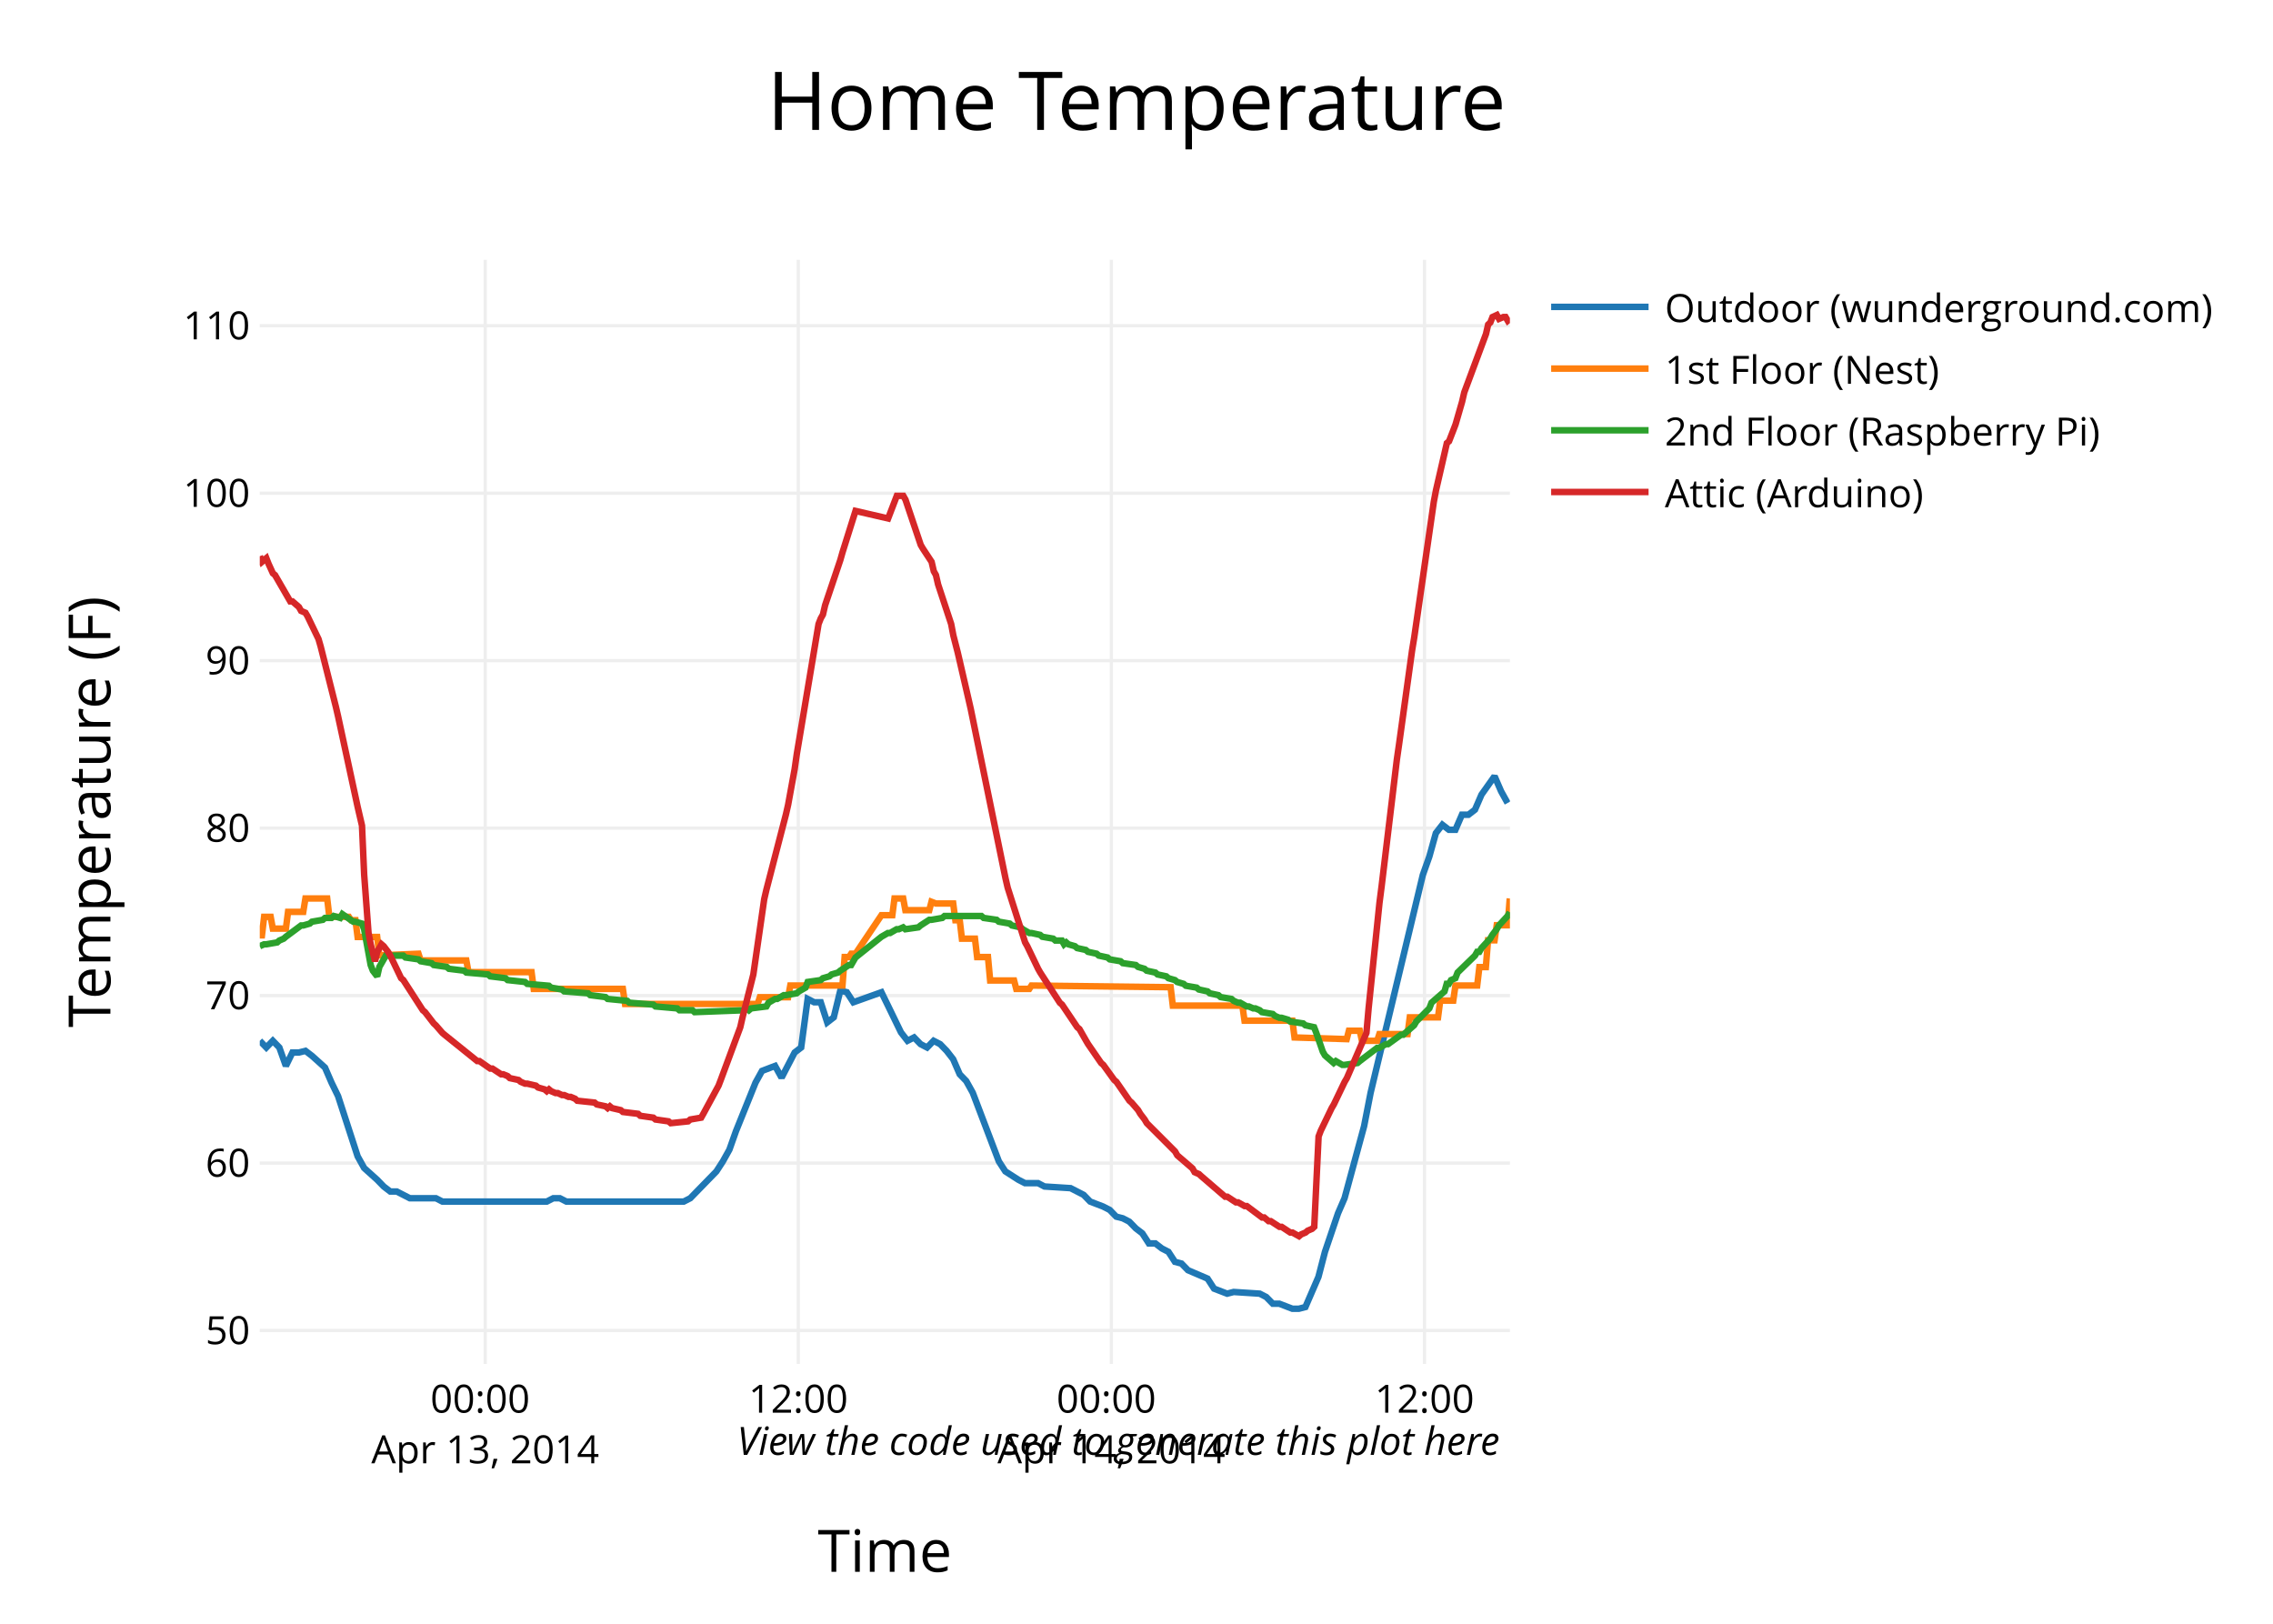
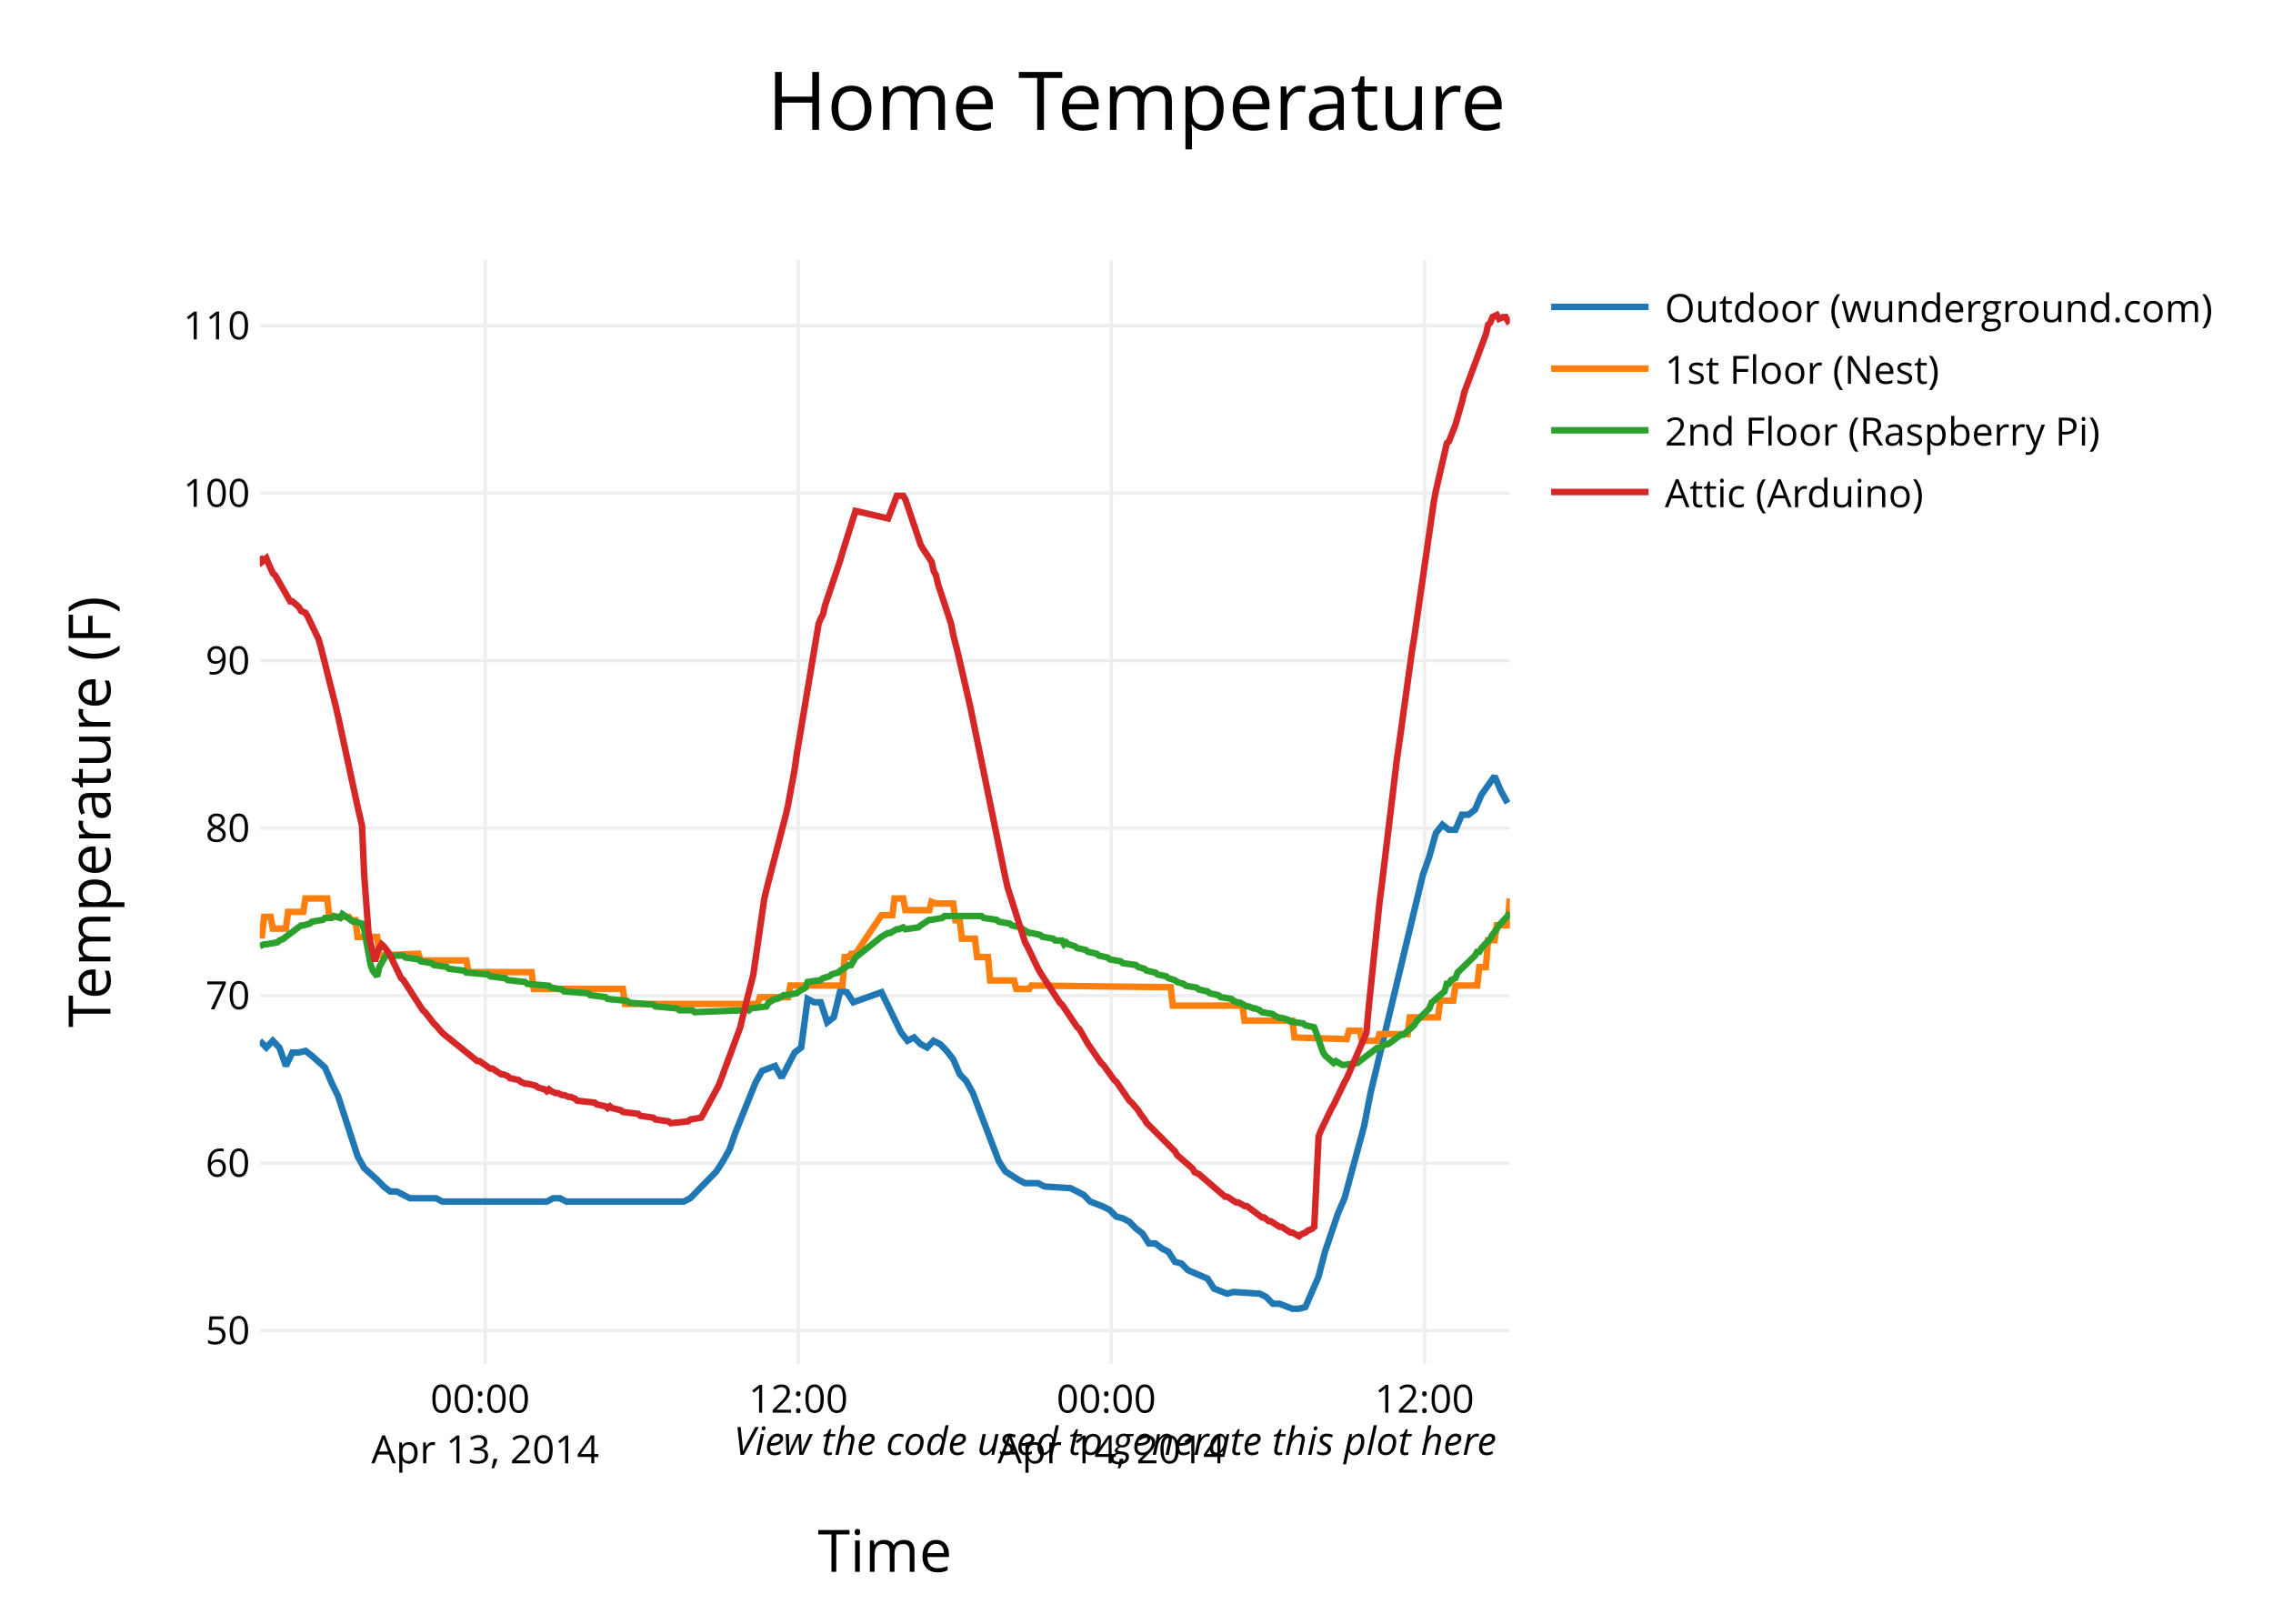
- <svg xmlns="http://www.w3.org/2000/svg" xmlns:xlink="http://www.w3.org/1999/xlink" class="main-svg" width="700" height="500" viewBox="0 0 700 500">
+ <svg xmlns="http://www.w3.org/2000/svg" xmlns:xlink="http://www.w3.org/1999/xlink" class="main-svg" width="700" height="500" style="" viewBox="0 0 700 500">
  <rect x="0" y="0" width="700" height="500" style="fill: rgb(255, 255, 255); fill-opacity: 1;" />
-   <defs id="defs-3b6919">
+   <defs id="defs-5525fb">
    <g class="clips">
-       <clipPath id="clip3b6919xyplot" class="plotclip">
+       <clipPath id="clip5525fbxyplot" class="plotclip">
        <rect width="385" height="340" />
      </clipPath>
-       <clipPath class="axesclip" id="clip3b6919x">
+       <clipPath class="axesclip" id="clip5525fbx">
        <rect x="80" y="0" width="385" height="500" />
      </clipPath>
-       <clipPath class="axesclip" id="clip3b6919y">
+       <clipPath class="axesclip" id="clip5525fby">
        <rect x="0" y="80" width="700" height="340" />
      </clipPath>
-       <clipPath class="axesclip" id="clip3b6919xy">
+       <clipPath class="axesclip" id="clip5525fbxy">
        <rect x="80" y="80" width="385" height="340" />
      </clipPath>
    </g>
    <g class="gradients" />
  </defs>
  <g class="bglayer" />
  <g class="layer-below">
    <g class="imagelayer" />
    <g class="shapelayer" />
  </g>
  <g class="cartesianlayer">
    <g class="subplot xy">
      <g class="layer-subplot">
        <g class="shapelayer" />
        <g class="imagelayer" />
      </g>
      <g class="gridlayer">
        <g class="x">
          <path class="xgrid crisp" transform="translate(149.43,0)" d="M0,80v340" style="stroke: rgb(238, 238, 238); stroke-opacity: 1; stroke-width: 1px;" />
          <path class="xgrid crisp" transform="translate(245.84,0)" d="M0,80v340" style="stroke: rgb(238, 238, 238); stroke-opacity: 1; stroke-width: 1px;" />
          <path class="xgrid crisp" transform="translate(342.26,0)" d="M0,80v340" style="stroke: rgb(238, 238, 238); stroke-opacity: 1; stroke-width: 1px;" />
          <path class="xgrid crisp" transform="translate(438.68,0)" d="M0,80v340" style="stroke: rgb(238, 238, 238); stroke-opacity: 1; stroke-width: 1px;" />
        </g>
        <g class="y">
          <path class="ygrid crisp" transform="translate(0,409.7)" d="M80,0h385" style="stroke: rgb(238, 238, 238); stroke-opacity: 1; stroke-width: 1px;" />
          <path class="ygrid crisp" transform="translate(0,358.14)" d="M80,0h385" style="stroke: rgb(238, 238, 238); stroke-opacity: 1; stroke-width: 1px;" />
          <path class="ygrid crisp" transform="translate(0,306.57)" d="M80,0h385" style="stroke: rgb(238, 238, 238); stroke-opacity: 1; stroke-width: 1px;" />
          <path class="ygrid crisp" transform="translate(0,255)" d="M80,0h385" style="stroke: rgb(238, 238, 238); stroke-opacity: 1; stroke-width: 1px;" />
          <path class="ygrid crisp" transform="translate(0,203.43)" d="M80,0h385" style="stroke: rgb(238, 238, 238); stroke-opacity: 1; stroke-width: 1px;" />
          <path class="ygrid crisp" transform="translate(0,151.87)" d="M80,0h385" style="stroke: rgb(238, 238, 238); stroke-opacity: 1; stroke-width: 1px;" />
          <path class="ygrid crisp" transform="translate(0,100.3)" d="M80,0h385" style="stroke: rgb(238, 238, 238); stroke-opacity: 1; stroke-width: 1px;" />
        </g>
      </g>
      <g class="zerolinelayer" />
      <path class="xlines-below" />
      <path class="ylines-below" />
      <g class="overlines-below" />
      <g class="xaxislayer-below" />
      <g class="yaxislayer-below" />
      <g class="overaxes-below" />
-       <g class="plot" transform="translate(80, 80)" clip-path="url('#clip3b6919xyplot')">
+       <g class="plot" transform="translate(80, 80)" clip-path="url('#clip5525fbxyplot')">
        <g class="scatterlayer mlayer">
-           <g class="trace scatter traced0f268" style="stroke-miterlimit: 2; opacity: 1;">
+           <g class="trace scatter tracedata0" style="stroke-miterlimit: 2; opacity: 1;">
            <g class="fills" />
            <g class="errorbars" />
            <g class="lines">
              <path class="js-line" d="M0.01,240.49L2.02,242.56L4.02,240.49L6.03,242.56L8.04,248.23L10.05,244.1L12.06,244.1L14.07,243.59L16.08,245.13L20.09,248.74L22.1,253.38L24.11,257.51L26.12,263.7L30.14,276.07L32.15,279.68L36.16,283.29L38.17,285.36L40.18,286.9L42.19,286.9L46.21,288.97L48.22,288.97L54.24,288.97L56.25,290L88.39,290L90.4,288.97L92.41,288.97L94.42,290L130.57,290L132.58,288.97L140.62,280.71L142.62,277.62L144.63,274.01L146.64,268.34L152.67,253.38L154.67,249.77L158.69,248.23L160.7,251.84L164.72,244.1L166.73,242.56L168.73,227.6L170.74,228.63L172.75,228.63L174.76,234.82L176.77,233.27L178.78,225.02L180.79,225.54L182.8,228.63L191.45,225.54L193.46,229.66L197.47,237.91L199.48,240.49L201.5,239.46L203.5,241.52L205.51,242.56L207.52,240.49L209.53,241.52L211.54,243.59L213.54,246.16L215.56,250.81L217.56,252.87L219.57,256.48L227.61,277.62L229.61,280.71L233.63,283.29L235.64,284.32L239.66,284.32L241.67,285.36L249.7,285.87L251.71,286.9L253.72,287.93L255.73,290L259.74,291.54L261.76,292.58L263.76,294.64L265.77,295.15L267.78,296.19L269.79,298.25L271.8,299.79L273.81,302.89L275.81,302.89L277.82,304.44L279.83,305.47L281.84,308.56L283.85,309.08L285.86,311.14L291.88,313.72L293.89,316.81L297.91,318.36L299.92,317.84L307.96,318.36L309.96,319.39L311.97,321.45L313.98,321.45L318,323L320.01,323L322.01,322.48L324.02,317.84L326.03,313.2L328.04,305.47L332.06,293.61L334.07,288.97L340.09,266.79L342.1,256.48L358.17,189.44L360.18,183.77L362.19,176.55L364.2,173.97L366.21,175.52L368.21,175.52L370.22,170.88L372.23,170.88L374.24,169.33L376.25,164.69L380.27,159.02L382.28,163.66L384.28,167.27" style="vector-effect: non-scaling-stroke; fill: none; stroke: rgb(31, 119, 180); stroke-opacity: 1; stroke-width: 2px; opacity: 1;" />
            </g>
            <g class="points" />
            <g class="text" />
          </g>
-           <g class="trace scatter tracecaa673" style="stroke-miterlimit: 2; opacity: 1;">
+           <g class="trace scatter tracedata1" style="stroke-miterlimit: 2; opacity: 1;">
            <g class="fills" />
            <g class="errorbars" />
            <g class="lines">
              <path class="js-line" d="M0,208.01L0.67,208.01L1.34,202.33L3.35,202.33L4.02,205.94L8.04,205.94L8.71,200.79L13.39,200.79L14.06,196.66L20.76,196.66L21.43,202.33L27.45,202.33L28.13,203.36L29.47,203.36L30.13,208.52L36.16,208.52L36.83,214.19L48.88,213.68L49.55,215.74L63.61,215.74L64.28,219.35L83.7,219.35L84.37,224.51L111.82,224.51L112.49,229.15L153.33,229.15L154,227.08L162.71,227.08L163.38,223.48L179.45,223.48L180.12,214.71L181.46,214.71L182.13,213.68L183.47,213.68L191.45,201.82L194.8,201.82L195.47,196.66L198.15,196.66L198.82,200.27L206.19,200.27L206.86,197.69L208.19,198.21L208.86,198.21L213.55,198.21L214.22,203.36L215.56,203.36L216.23,209.04L220.25,209.04L220.92,214.71L224.26,214.71L224.93,221.93L232.3,221.93L232.97,224.51L236.99,224.51L237.66,223.48L280.51,223.99L281.18,229.66L302.6,229.66L303.27,234.3L318,234.3L318.67,239.46L334.74,239.98L335.41,237.4L338.76,237.4L339.43,240.49L344.12,240.49L344.79,238.43L353.49,238.43L354.16,233.27L362.86,233.27L363.53,228.12L367.55,228.12L368.22,223.48L374.92,223.48L375.59,217.8L377.59,217.8L378.26,209.55L380.27,209.55L380.94,204.91L384.29,204.91L384.96,196.66" style="vector-effect: non-scaling-stroke; fill: none; stroke: rgb(255, 127, 14); stroke-opacity: 1; stroke-width: 2px; opacity: 1;" />
            </g>
            <g class="points" />
            <g class="text" />
          </g>
-           <g class="trace scatter tracee0e302" style="stroke-miterlimit: 2; opacity: 1;">
+           <g class="trace scatter tracedata2" style="stroke-miterlimit: 2; opacity: 1;">
            <g class="fills" />
            <g class="errorbars" />
            <g class="lines">
              <path class="js-line" d="M0,211.36L1.34,210.78L2.01,210.78L5.36,210.2L6.03,209.62L7.37,209.04L8.03,208.46L12.72,204.98L13.39,204.98L15.4,204.4L16.07,203.82L19.42,203.24L20.09,202.66L22.1,202.66L22.77,202.07L24.77,202.66L25.44,201.5L28.79,203.82L29.46,203.82L31.47,204.4L32.14,206.14L34.15,217.16L34.82,218.9L36.16,220.64L36.83,217.74L38.83,214.26L39.5,214.26L44.19,214.26L44.86,214.84L48.88,215.42L49.55,216L52.9,216.58L53.57,217.16L57.58,217.74L58.25,218.32L62.94,218.9L63.61,219.48L70.3,220.06L70.97,220.64L75.66,221.22L76.33,221.8L81.69,222.38L82.36,222.96L89.05,223.54L89.72,224.12L93.07,224.7L93.74,225.28L101.1,225.86L101.77,226.44L106.46,227.03L107.13,227.6L113.16,228.19L113.83,228.76L121.19,229.35L121.86,229.92L128.56,230.51L129.23,231.08L133.24,231.08L133.91,231.67L149.31,231.08L149.98,230.51L150.65,231.08L151.32,230.51L156.01,229.92L156.68,228.76L158.69,227.6L159.36,227.6L161.37,226.44L162.03,226.44L165.38,225.86L166.05,225.28L168.06,224.12L168.73,222.38L172.75,221.8L173.42,221.22L175.43,220.64L176.1,220.06L178.1,219.48L178.77,218.9L181.45,217.16L182.12,217.16L183.46,214.84L191.44,208.46L193.46,207.3L194.12,207.3L196.13,206.14L196.8,206.14L198.14,205.56L198.81,206.14L202.83,205.56L203.5,204.98L206.18,203.24L206.85,203.24L210.19,202.66L210.86,202.07L222.25,202.07L222.92,202.66L226.93,203.24L227.6,203.82L230.95,204.4L231.62,204.98L234.3,205.56L234.97,206.14L236.98,207.3L237.65,207.3L240.32,207.88L240.99,208.46L244.34,209.04L245.01,209.62L247.02,209.62L247.69,210.78L248.36,210.2L249.03,210.78L251.04,211.36L251.71,211.94L254.39,212.52L255.06,213.1L257.73,213.68L258.4,214.26L261.08,214.84L261.75,215.42L265.1,216L265.77,216.58L269.79,217.16L270.46,217.74L272.46,218.32L273.13,218.9L275.81,219.48L276.48,220.06L279.16,220.64L279.83,221.22L281.84,221.8L282.51,222.38L284.52,222.96L285.19,223.54L288.53,224.12L289.2,224.7L291.88,225.28L292.55,225.86L295.23,226.44L295.9,227.03L299.25,227.6L299.92,228.19L301.26,228.76L301.93,228.76L303.94,229.92L304.6,229.92L305.94,230.51L306.61,230.51L307.95,231.08L308.62,231.67L311.97,232.24L312.64,232.83L313.98,233.4L314.65,233.4L316.66,233.99L317.32,234.56L321.34,235.15L322.01,235.72L324.69,236.31L325.36,238.04L327.37,243.84L328.04,245L330.72,247.33L331.39,246.75L333.39,247.91L334.07,247.91L338.08,247.33L338.75,246.75L344.11,242.68L344.78,242.68L346.79,241.52L347.46,241.52L351.47,238.63L352.14,238.63L355.49,235.72L356.16,234.56L360.18,230.51L360.85,228.76L364.86,225.28L365.53,222.96L366.2,222.96L366.87,221.8L368.21,221.22L368.88,219.48L374.24,214.26L374.91,213.1L375.58,213.1L376.25,211.94L378.92,209.04L379.59,207.88L380.93,206.14L381.6,204.98L384.28,202.07L384.95,200.91" style="vector-effect: non-scaling-stroke; fill: none; stroke: rgb(44, 160, 44); stroke-opacity: 1; stroke-width: 2px; opacity: 1;" />
            </g>
            <g class="points" />
            <g class="text" />
          </g>
-           <g class="trace scatter trace7cffd9" style="stroke-miterlimit: 2; opacity: 1;">
+           <g class="trace scatter tracedata3" style="stroke-miterlimit: 2; opacity: 1;">
            <g class="fills" />
            <g class="errorbars" />
            <g class="lines">
              <path class="js-line" d="M0.01,91.26L0.68,93.01L1.35,92.44L2.02,91.88L2.69,93.58L4.03,96.52L4.7,97.08L9.38,105.18L10.05,105.18L12.06,106.93L12.73,108.12L14.07,108.69L14.74,109.82L18.09,116.78L18.76,119.1L23.44,137.67L24.11,140.56L30.14,168.45L30.81,171.34L31.48,174.23L32.15,189.34L33.49,207.28L34.16,210.79L35.5,216L36.17,213.11L37.5,210.79L38.17,211.36L39.51,213.11L40.18,214.24L43.53,221.21L44.2,221.77L50.23,231.11L50.9,231.67L53.57,235.13L54.24,235.75L56.25,238.07L56.92,238.64L66.97,246.73L67.64,246.73L70.98,249.05L71.65,249.05L74.33,250.81L75,250.81L76.34,251.37L77.01,251.99L79.69,252.56L80.36,253.13L81.7,253.69L82.37,253.69L85.04,254.31L85.71,254.88L87.72,255.45L88.39,256.01L89.06,255.45L89.73,256.01L91.07,256.58L91.74,256.58L93.08,257.2L93.75,257.2L95.09,257.77L95.76,257.77L97.1,258.33L97.77,258.95L103.12,259.52L103.79,260.09L106.47,260.66L107.14,261.22L107.81,260.66L108.48,261.22L111.16,261.84L111.83,262.41L116.51,262.98L117.18,263.59L121.2,264.16L121.87,264.73L125.89,265.3L126.56,265.86L131.91,265.3L132.58,264.73L135.93,264.16L136.6,262.98L141.29,254.31L141.96,252.56L147.98,236.32L148.65,233.38L152,220.07L152.67,215.43L155.35,196.87L156.02,193.98L162.04,170.77L162.71,167.83L164.72,156.85L165.39,152.16L172.09,112.14L172.76,110.44L173.43,109.25L174.1,106.37L178.79,92.44L179.45,90.12L183.47,77.33L193.51,79.65L196.18,72.69L196.85,72.69L198.19,72.69L198.86,73.88L203.55,87.8L204.22,88.94L206.9,93.01L207.57,95.9L208.23,97.08L208.9,99.97L212.92,112.14L213.59,115.65L214.93,120.86L215.6,123.74L218.28,135.35L218.95,138.29L229.66,190.47L230.33,193.36L235.69,210.17L236.36,211.36L239.7,218.32L240.37,219.5L246.4,228.79L247.07,229.35L251.76,236.32L252.43,236.88L254.43,240.39L255.1,241.52L259.12,247.35L259.79,247.92L263.14,252.56L263.81,253.13L267.83,258.95L268.5,259.52L270.5,261.84L271.17,262.98L272.51,264.73L273.18,265.86L281.89,274.58L282.56,275.76L287.24,279.79L287.91,280.97L289.25,281.54L289.92,282.16L297.29,288.5L297.96,288.5L300.63,290.25L301.3,290.25L303.32,291.39L303.98,291.39L308.67,294.9L309.34,294.9L310.68,296.03L311.35,296.03L314.03,297.78L314.7,297.78L317.37,299.54L318.04,299.54L320.05,300.67L320.72,300.1L322.06,299.54L322.73,298.97L324.07,298.4L324.74,297.78L326.08,269.94L326.75,268.18L330.1,261.22L330.77,260.09L334.11,253.13L334.78,251.99L340.81,238.07L341.48,230.49L344.83,198L345.5,192.79L350.18,153.91L350.85,149.27L354.87,120.29L355.54,116.22L361.57,74.45L362.23,70.99L365.58,56.45L366.25,55.88L367.59,52.43L368.26,50.67L370.27,43.71L370.94,40.82L377.63,22.83L378.3,19.94L378.97,19.32L379.64,17.62L380.98,17L381.65,18.19L382.99,17.62L383.66,17.62L384.33,18.75L385,18.19" style="vector-effect: non-scaling-stroke; fill: none; stroke: rgb(214, 39, 40); stroke-opacity: 1; stroke-width: 2px; opacity: 1;" />
            </g>
            <g class="points" />
            <g class="text" />
          </g>
        </g>
      </g>
      <g class="overplot" />
-       <path class="xlines-above crisp" d="M0,0" style="fill: none;" />
-       <path class="ylines-above crisp" d="M0,0" style="fill: none;" />
+       <path class="xlines-above crisp" style="fill: none;" d="M0,0" />
+       <path class="ylines-above crisp" style="fill: none;" d="M0,0" />
      <g class="overlines-above" />
      <g class="xaxislayer-above">
        <g class="xtick">
          <text text-anchor="middle" x="0" y="435" transform="translate(149.43,0)" style="font-family: 'Open Sans', sans-serif; font-size: 12px; fill: rgb(0, 0, 0); fill-opacity: 1; white-space: pre;">
            <tspan class="line" dy="0em" x="0" y="435">00:00</tspan>
            <tspan class="line" dy="1.3em" x="0" y="435">Apr 13, 2014</tspan>
          </text>
        </g>
        <g class="xtick">
          <text text-anchor="middle" x="0" y="435" transform="translate(245.84,0)" style="font-family: 'Open Sans', sans-serif; font-size: 12px; fill: rgb(0, 0, 0); fill-opacity: 1; white-space: pre;">12:00</text>
        </g>
        <g class="xtick">
          <text text-anchor="middle" x="0" y="435" transform="translate(342.26,0)" style="font-family: 'Open Sans', sans-serif; font-size: 12px; fill: rgb(0, 0, 0); fill-opacity: 1; white-space: pre;">
            <tspan class="line" dy="0em" x="0" y="435">00:00</tspan>
            <tspan class="line" dy="1.3em" x="0" y="435">Apr 14, 2014</tspan>
          </text>
        </g>
        <g class="xtick">
          <text text-anchor="middle" x="0" y="435" transform="translate(438.68,0)" style="font-family: 'Open Sans', sans-serif; font-size: 12px; fill: rgb(0, 0, 0); fill-opacity: 1; white-space: pre;">12:00</text>
        </g>
      </g>
      <g class="yaxislayer-above">
        <g class="ytick">
          <text text-anchor="end" x="77" y="4.2" transform="translate(0,409.7)" style="font-family: 'Open Sans', sans-serif; font-size: 12px; fill: rgb(0, 0, 0); fill-opacity: 1; white-space: pre;">50</text>
        </g>
        <g class="ytick">
          <text text-anchor="end" x="77" y="4.2" transform="translate(0,358.14)" style="font-family: 'Open Sans', sans-serif; font-size: 12px; fill: rgb(0, 0, 0); fill-opacity: 1; white-space: pre;">60</text>
        </g>
        <g class="ytick">
          <text text-anchor="end" x="77" y="4.2" transform="translate(0,306.57)" style="font-family: 'Open Sans', sans-serif; font-size: 12px; fill: rgb(0, 0, 0); fill-opacity: 1; white-space: pre;">70</text>
        </g>
        <g class="ytick">
          <text text-anchor="end" x="77" y="4.2" transform="translate(0,255)" style="font-family: 'Open Sans', sans-serif; font-size: 12px; fill: rgb(0, 0, 0); fill-opacity: 1; white-space: pre;">80</text>
        </g>
        <g class="ytick">
          <text text-anchor="end" x="77" y="4.2" transform="translate(0,203.43)" style="font-family: 'Open Sans', sans-serif; font-size: 12px; fill: rgb(0, 0, 0); fill-opacity: 1; white-space: pre;">90</text>
        </g>
        <g class="ytick">
          <text text-anchor="end" x="77" y="4.2" transform="translate(0,151.87)" style="font-family: 'Open Sans', sans-serif; font-size: 12px; fill: rgb(0, 0, 0); fill-opacity: 1; white-space: pre;">100</text>
        </g>
        <g class="ytick">
          <text text-anchor="end" x="77" y="4.2" transform="translate(0,100.3)" style="font-family: 'Open Sans', sans-serif; font-size: 12px; fill: rgb(0, 0, 0); fill-opacity: 1; white-space: pre;">110</text>
        </g>
      </g>
      <g class="overaxes-above" />
    </g>
  </g>
  <g class="polarlayer" />
  <g class="ternarylayer" />
  <g class="geolayer" />
+   <g class="funnelarealayer" />
  <g class="pielayer" />
+   <g class="treemaplayer" />
  <g class="sunburstlayer" />
  <g class="glimages" />
-   <defs id="topdefs-3b6919">
+   <defs id="topdefs-5525fb">
    <g class="clips" />
-     <clipPath id="legend3b6919">
+     <clipPath id="legend5525fb">
      <rect width="215" height="86" x="0" y="0" />
    </clipPath>
  </defs>
  <g class="layer-above">
    <g class="imagelayer" />
    <g class="shapelayer" />
  </g>
  <g class="infolayer">
    <g class="legend" pointer-events="all" transform="translate(472.7, 80)">
      <rect class="bg" shape-rendering="crispEdges" style="stroke: rgb(0, 0, 0); stroke-opacity: 0; fill: rgb(0, 0, 0); fill-opacity: 0; stroke-width: 0px;" width="215" height="86" x="0" y="0" />
-       <g class="scrollbox" transform="translate(0, 0)" clip-path="url('#legend3b6919')">
+       <g class="scrollbox" transform="translate(0, 0)" clip-path="url('#legend5525fb')">
        <g class="groups">
-           <g class="traces" transform="translate(0, 14.5)" style="opacity: 1;">
+           <g class="traces" style="opacity: 1;" transform="translate(0, 14.5)">
            <text class="legendtext user-select-none" text-anchor="start" x="40" y="4.68" style="font-family: 'Open Sans', sans-serif; font-size: 12px; fill: rgb(0, 0, 0); fill-opacity: 1; white-space: pre;">Outdoor (wunderground.com)</text>
            <g class="layers" style="opacity: 1;">
              <g class="legendfill" />
              <g class="legendlines">
                <path class="js-line" d="M5,0h30" style="fill: none; stroke: rgb(31, 119, 180); stroke-opacity: 1; stroke-width: 2px;" />
              </g>
              <g class="legendsymbols">
                <g class="legendpoints" />
              </g>
            </g>
-             <rect class="legendtoggle" pointer-events="all" x="0" y="-9.5" width="255" height="19" style="cursor: pointer; fill: rgb(0, 0, 0); fill-opacity: 0;" />
-           </g>
-           <g class="traces" transform="translate(0, 33.5)" style="opacity: 1;">
+             <rect class="legendtoggle" pointer-events="all" x="0" y="-9.5" width="209.25" height="19" style="cursor: pointer; fill: rgb(0, 0, 0); fill-opacity: 0;" />
+           </g>
+           <g class="traces" style="opacity: 1;" transform="translate(0, 33.5)">
            <text class="legendtext user-select-none" text-anchor="start" x="40" y="4.68" style="font-family: 'Open Sans', sans-serif; font-size: 12px; fill: rgb(0, 0, 0); fill-opacity: 1; white-space: pre;">1st Floor (Nest)</text>
            <g class="layers" style="opacity: 1;">
              <g class="legendfill" />
              <g class="legendlines">
                <path class="js-line" d="M5,0h30" style="fill: none; stroke: rgb(255, 127, 14); stroke-opacity: 1; stroke-width: 2px;" />
              </g>
              <g class="legendsymbols">
                <g class="legendpoints" />
              </g>
            </g>
-             <rect class="legendtoggle" pointer-events="all" x="0" y="-9.5" width="255" height="19" style="cursor: pointer; fill: rgb(0, 0, 0); fill-opacity: 0;" />
-           </g>
-           <g class="traces" transform="translate(0, 52.5)" style="opacity: 1;">
+             <rect class="legendtoggle" pointer-events="all" x="0" y="-9.5" width="209.25" height="19" style="cursor: pointer; fill: rgb(0, 0, 0); fill-opacity: 0;" />
+           </g>
+           <g class="traces" style="opacity: 1;" transform="translate(0, 52.5)">
            <text class="legendtext user-select-none" text-anchor="start" x="40" y="4.68" style="font-family: 'Open Sans', sans-serif; font-size: 12px; fill: rgb(0, 0, 0); fill-opacity: 1; white-space: pre;">2nd Floor (Raspberry Pi)</text>
            <g class="layers" style="opacity: 1;">
              <g class="legendfill" />
              <g class="legendlines">
                <path class="js-line" d="M5,0h30" style="fill: none; stroke: rgb(44, 160, 44); stroke-opacity: 1; stroke-width: 2px;" />
              </g>
              <g class="legendsymbols">
                <g class="legendpoints" />
              </g>
            </g>
-             <rect class="legendtoggle" pointer-events="all" x="0" y="-9.5" width="255" height="19" style="cursor: pointer; fill: rgb(0, 0, 0); fill-opacity: 0;" />
-           </g>
-           <g class="traces" transform="translate(0, 71.5)" style="opacity: 1;">
+             <rect class="legendtoggle" pointer-events="all" x="0" y="-9.5" width="209.25" height="19" style="cursor: pointer; fill: rgb(0, 0, 0); fill-opacity: 0;" />
+           </g>
+           <g class="traces" style="opacity: 1;" transform="translate(0, 71.5)">
            <text class="legendtext user-select-none" text-anchor="start" x="40" y="4.68" style="font-family: 'Open Sans', sans-serif; font-size: 12px; fill: rgb(0, 0, 0); fill-opacity: 1; white-space: pre;">Attic (Arduino)</text>
            <g class="layers" style="opacity: 1;">
              <g class="legendfill" />
              <g class="legendlines">
                <path class="js-line" d="M5,0h30" style="fill: none; stroke: rgb(214, 39, 40); stroke-opacity: 1; stroke-width: 2px;" />
              </g>
              <g class="legendsymbols">
                <g class="legendpoints" />
              </g>
            </g>
-             <rect class="legendtoggle" pointer-events="all" x="0" y="-9.5" width="255" height="19" style="cursor: pointer; fill: rgb(0, 0, 0); fill-opacity: 0;" />
+             <rect class="legendtoggle" pointer-events="all" x="0" y="-9.5" width="209.25" height="19" style="cursor: pointer; fill: rgb(0, 0, 0); fill-opacity: 0;" />
          </g>
        </g>
      </g>
      <rect class="scrollbar" rx="20" ry="3" width="0" height="0" style="fill: rgb(128, 139, 164); fill-opacity: 1;" x="0" y="0" />
    </g>
    <g class="g-gtitle">
      <text class="gtitle" x="350" y="40" text-anchor="middle" dy="0em" style="font-family: 'Open Sans', sans-serif; font-size: 25px; fill: rgb(0, 0, 0); opacity: 1; font-weight: normal; white-space: pre;">Home Temperature</text>
    </g>
    <g class="g-xtitle">
      <text class="xtitle" x="272.5" y="484" text-anchor="middle" style="font-family: 'Open Sans', sans-serif; font-size: 18px; fill: rgb(0, 0, 0); opacity: 1; font-weight: normal; white-space: pre;">Time</text>
    </g>
    <g class="g-ytitle">
      <text class="ytitle" transform="rotate(-90,34,250)" x="34" y="250" text-anchor="middle" style="font-family: 'Open Sans', sans-serif; font-size: 18px; fill: rgb(0, 0, 0); opacity: 1; font-weight: normal; white-space: pre;">Temperature (F)</text>
    </g>
    <g class="annotation" data-index="0" style="opacity: 1;">
-       <g class="annotation-text-g" transform="rotate(0,345,443.5)">
-         <g class="cursor-pointer" transform="translate(225, 433)">
-           <rect class="bg" x="0.5" y="0.5" width="239" height="20" style="stroke-width: 1px; stroke: rgb(0, 0, 0); stroke-opacity: 0; fill: rgb(0, 0, 0); fill-opacity: 0;" />
+       <g class="annotation-text-g" transform="rotate(0,344.5,443.5)">
+         <g class="cursor-pointer" transform="translate(224, 433)">
+           <rect class="bg" x="0.5" y="0.5" width="240" height="20" style="stroke-width: 1px; stroke: rgb(0, 0, 0); stroke-opacity: 0; fill: rgb(0, 0, 0); fill-opacity: 0;" />
          <text class="annotation-text" text-anchor="start" x="2" y="15" style="font-family: 'Open Sans', sans-serif; font-size: 12px; fill: rgb(0, 0, 0); fill-opacity: 1; white-space: pre; pointer-events: all;">
            <tspan style="font-style:italic">View the code used to generate this plot <a xlink:show="new" target="_blank" xlink:href="https://github.com/flann321/HomeCoolingPi" style="cursor:pointer">here</a>
            </tspan>
          </text>
        </g>
      </g>
    </g>
  </g>
</svg>
